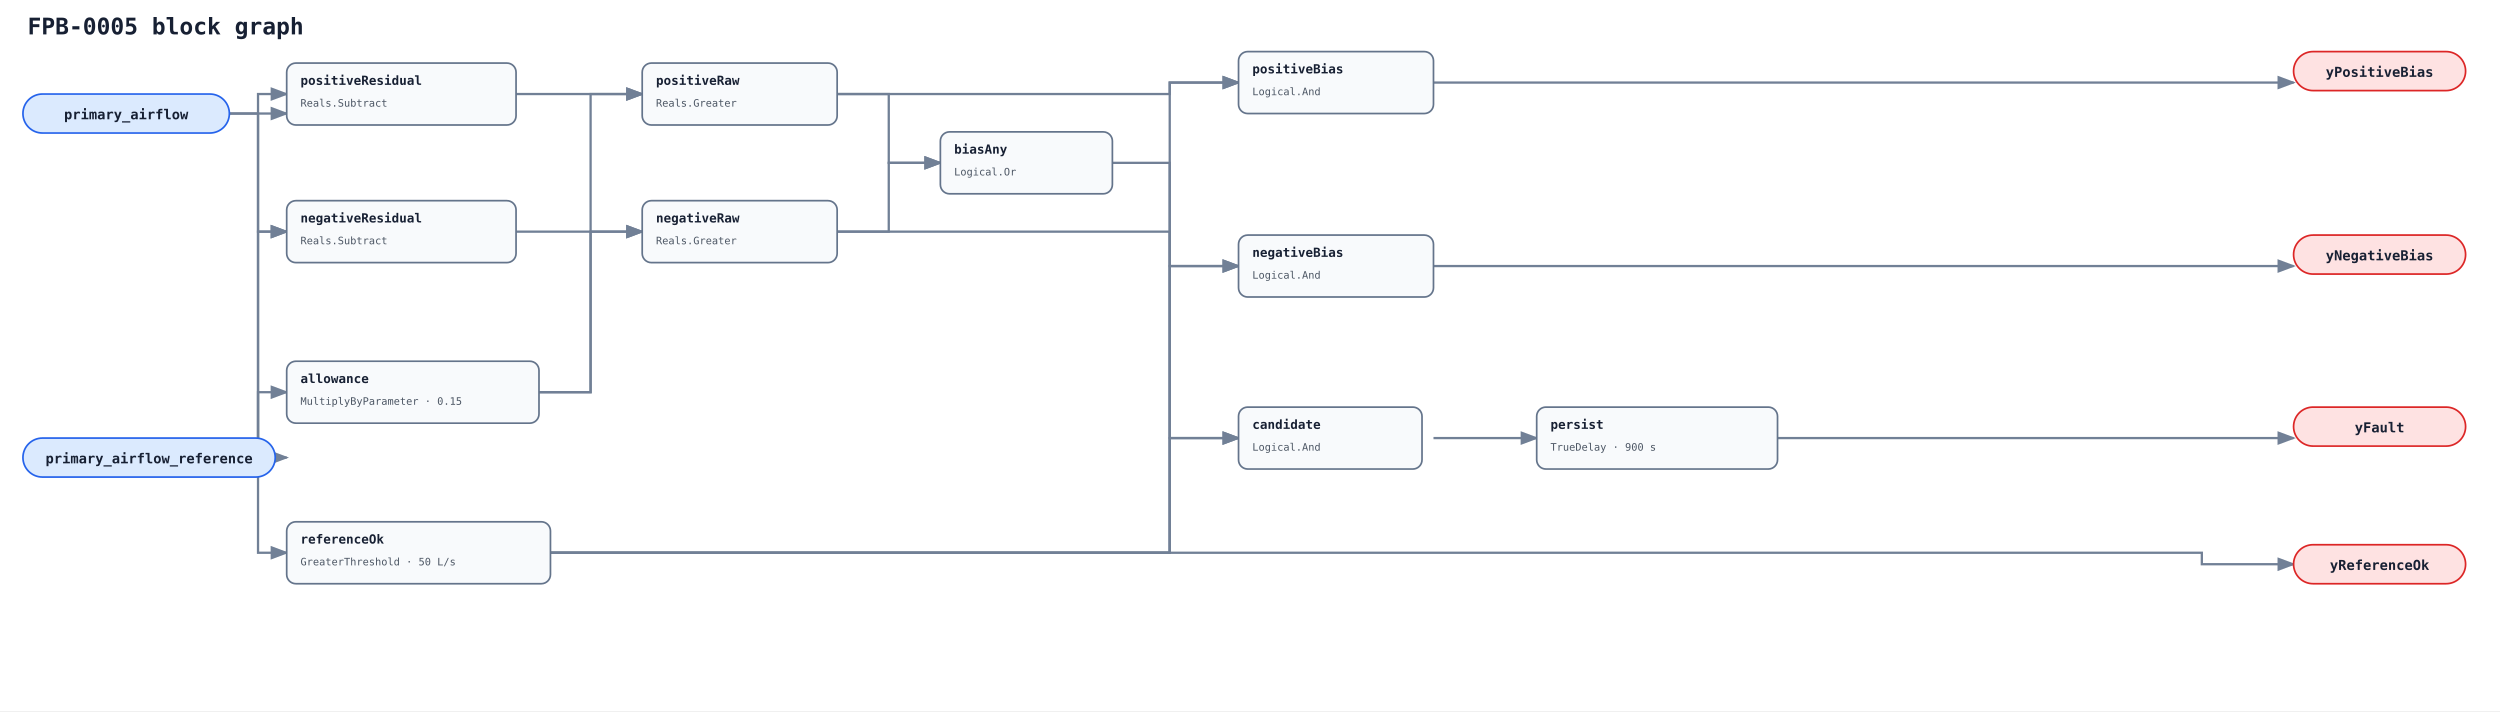
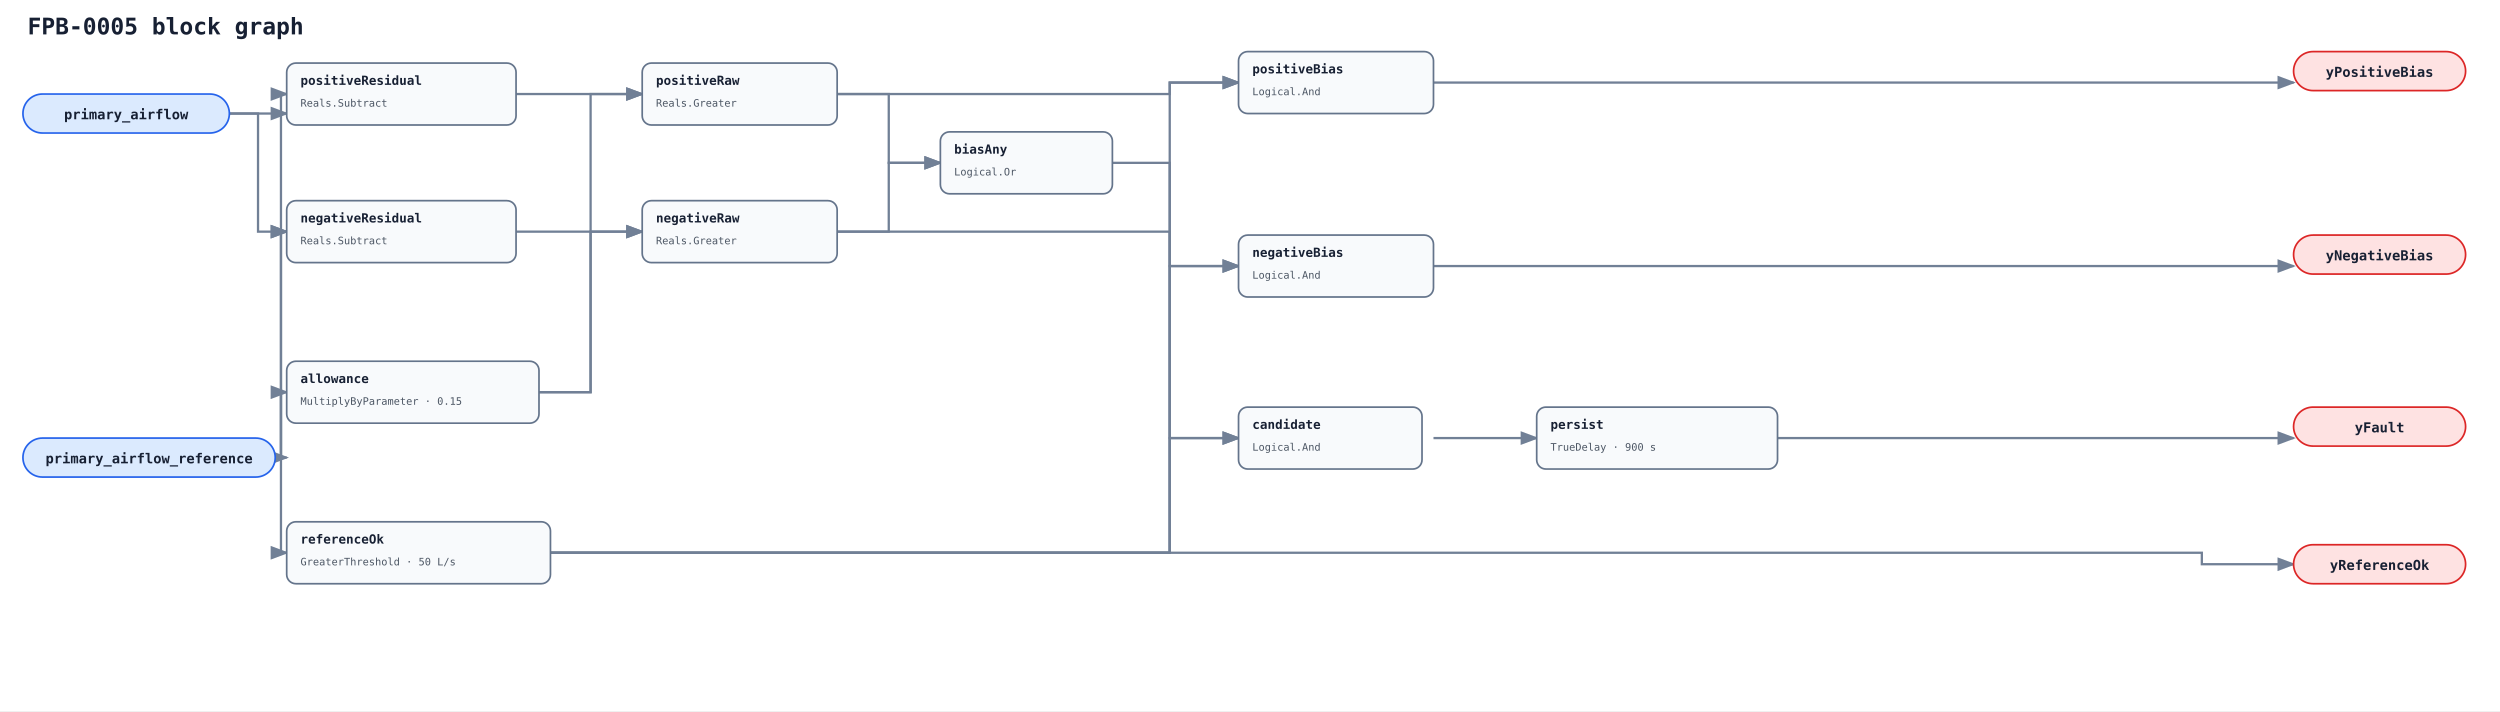
<svg xmlns="http://www.w3.org/2000/svg" width="2180" height="620" viewBox="0 0 2180 620">
  <rect width="100%" height="100%" fill="#ffffff" />
  <defs>
    <marker id="arrow" markerWidth="8" markerHeight="8" refX="7" refY="3" orient="auto">
      <path d="M0,0 L0,6 L8,3 z" fill="#718096" />
    </marker>
  </defs>
  <style>.title{font:700 20px monospace;fill:#172033}.port{font:600 12px monospace;fill:#172033}.inst{font:700 11px monospace;fill:#172033}.cls{font:9px monospace;fill:#4b5563}.wire{stroke:#718096;stroke-width:2;fill:none;marker-end:url(#arrow)}.in{fill:#dbeafe;stroke:#2563eb;stroke-width:1.5}.out{fill:#fee2e2;stroke:#dc2626;stroke-width:1.5}.blk{fill:#f8fafc;stroke:#64748b;stroke-width:1.5}</style>
  <text x="24" y="30" class="title">FPB-0005 block graph</text>
  <path d="M200 99 H250" class="wire" />
  <path d="M200 99 H225 V202 H250" class="wire" />
-   <path d="M240 399 H225 V82 H250" class="wire" />
-   <path d="M240 399 H225 V202 H250" class="wire" />
+   <path d="M240 399 H245 V82 H250" class="wire" />
+   <path d="M240 399 H245 V202 H250" class="wire" />
  <path d="M240 399 H250" class="wire" />
-   <path d="M240 399 H225 V342 H250" class="wire" />
-   <path d="M240 399 H225 V482 H250" class="wire" />
+   <path d="M240 399 H245 V342 H250" class="wire" />
+   <path d="M240 399 H245 V482 H250" class="wire" />
  <path d="M450 82 H560" class="wire" />
  <path d="M450 202 H560" class="wire" />
  <path d="M470 342 H515 V82 H560" class="wire" />
  <path d="M470 342 H515 V202 H560" class="wire" />
  <path d="M730 82 H775 V142 H820" class="wire" />
  <path d="M730 202 H775 V142 H820" class="wire" />
  <path d="M730 82 H1020 V72 H1080" class="wire" />
  <path d="M730 202 H1020 V232 H1080" class="wire" />
  <path d="M480 482 H1020 V72 H1080" class="wire" />
  <path d="M480 482 H1020 V232 H1080" class="wire" />
  <path d="M480 482 H1020 V382 H1080" class="wire" />
  <path d="M970 142 H1020 V382 H1080" class="wire" />
  <path d="M1250 382 H1340" class="wire" />
  <path d="M1550 382 H2000" class="wire" />
  <path d="M1250 72 H2000" class="wire" />
  <path d="M1250 232 H2000" class="wire" />
  <path d="M480 482 H1920 V492 H2000" class="wire" />
  <rect x="20" y="82" width="180" height="34" rx="17" class="in" />
  <text x="110" y="104" text-anchor="middle" class="port">primary_airflow</text>
  <rect x="20" y="382" width="220" height="34" rx="17" class="in" />
  <text x="130" y="404" text-anchor="middle" class="port">primary_airflow_reference</text>
  <rect x="250" y="55" width="200" height="54" rx="8" class="blk" />
  <text x="262" y="74" class="inst">positiveResidual</text>
  <text x="262" y="93" class="cls">Reals.Subtract</text>
  <rect x="250" y="175" width="200" height="54" rx="8" class="blk" />
  <text x="262" y="194" class="inst">negativeResidual</text>
  <text x="262" y="213" class="cls">Reals.Subtract</text>
  <rect x="250" y="315" width="220" height="54" rx="8" class="blk" />
  <text x="262" y="334" class="inst">allowance</text>
  <text x="262" y="353" class="cls">MultiplyByParameter · 0.15</text>
  <rect x="250" y="455" width="230" height="54" rx="8" class="blk" />
  <text x="262" y="474" class="inst">referenceOk</text>
  <text x="262" y="493" class="cls">GreaterThreshold · 50 L/s</text>
  <rect x="560" y="55" width="170" height="54" rx="8" class="blk" />
  <text x="572" y="74" class="inst">positiveRaw</text>
  <text x="572" y="93" class="cls">Reals.Greater</text>
  <rect x="560" y="175" width="170" height="54" rx="8" class="blk" />
  <text x="572" y="194" class="inst">negativeRaw</text>
  <text x="572" y="213" class="cls">Reals.Greater</text>
  <rect x="820" y="115" width="150" height="54" rx="8" class="blk" />
  <text x="832" y="134" class="inst">biasAny</text>
  <text x="832" y="153" class="cls">Logical.Or</text>
  <rect x="1080" y="45" width="170" height="54" rx="8" class="blk" />
  <text x="1092" y="64" class="inst">positiveBias</text>
  <text x="1092" y="83" class="cls">Logical.And</text>
  <rect x="1080" y="205" width="170" height="54" rx="8" class="blk" />
  <text x="1092" y="224" class="inst">negativeBias</text>
  <text x="1092" y="243" class="cls">Logical.And</text>
  <rect x="1080" y="355" width="160" height="54" rx="8" class="blk" />
  <text x="1092" y="374" class="inst">candidate</text>
  <text x="1092" y="393" class="cls">Logical.And</text>
  <rect x="1340" y="355" width="210" height="54" rx="8" class="blk" />
  <text x="1352" y="374" class="inst">persist</text>
  <text x="1352" y="393" class="cls">TrueDelay · 900 s</text>
  <rect x="2000" y="45" width="150" height="34" rx="17" class="out" />
  <text x="2075" y="67" text-anchor="middle" class="port">yPositiveBias</text>
  <rect x="2000" y="205" width="150" height="34" rx="17" class="out" />
  <text x="2075" y="227" text-anchor="middle" class="port">yNegativeBias</text>
  <rect x="2000" y="355" width="150" height="34" rx="17" class="out" />
  <text x="2075" y="377" text-anchor="middle" class="port">yFault</text>
  <rect x="2000" y="475" width="150" height="34" rx="17" class="out" />
  <text x="2075" y="497" text-anchor="middle" class="port">yReferenceOk</text>
</svg>
